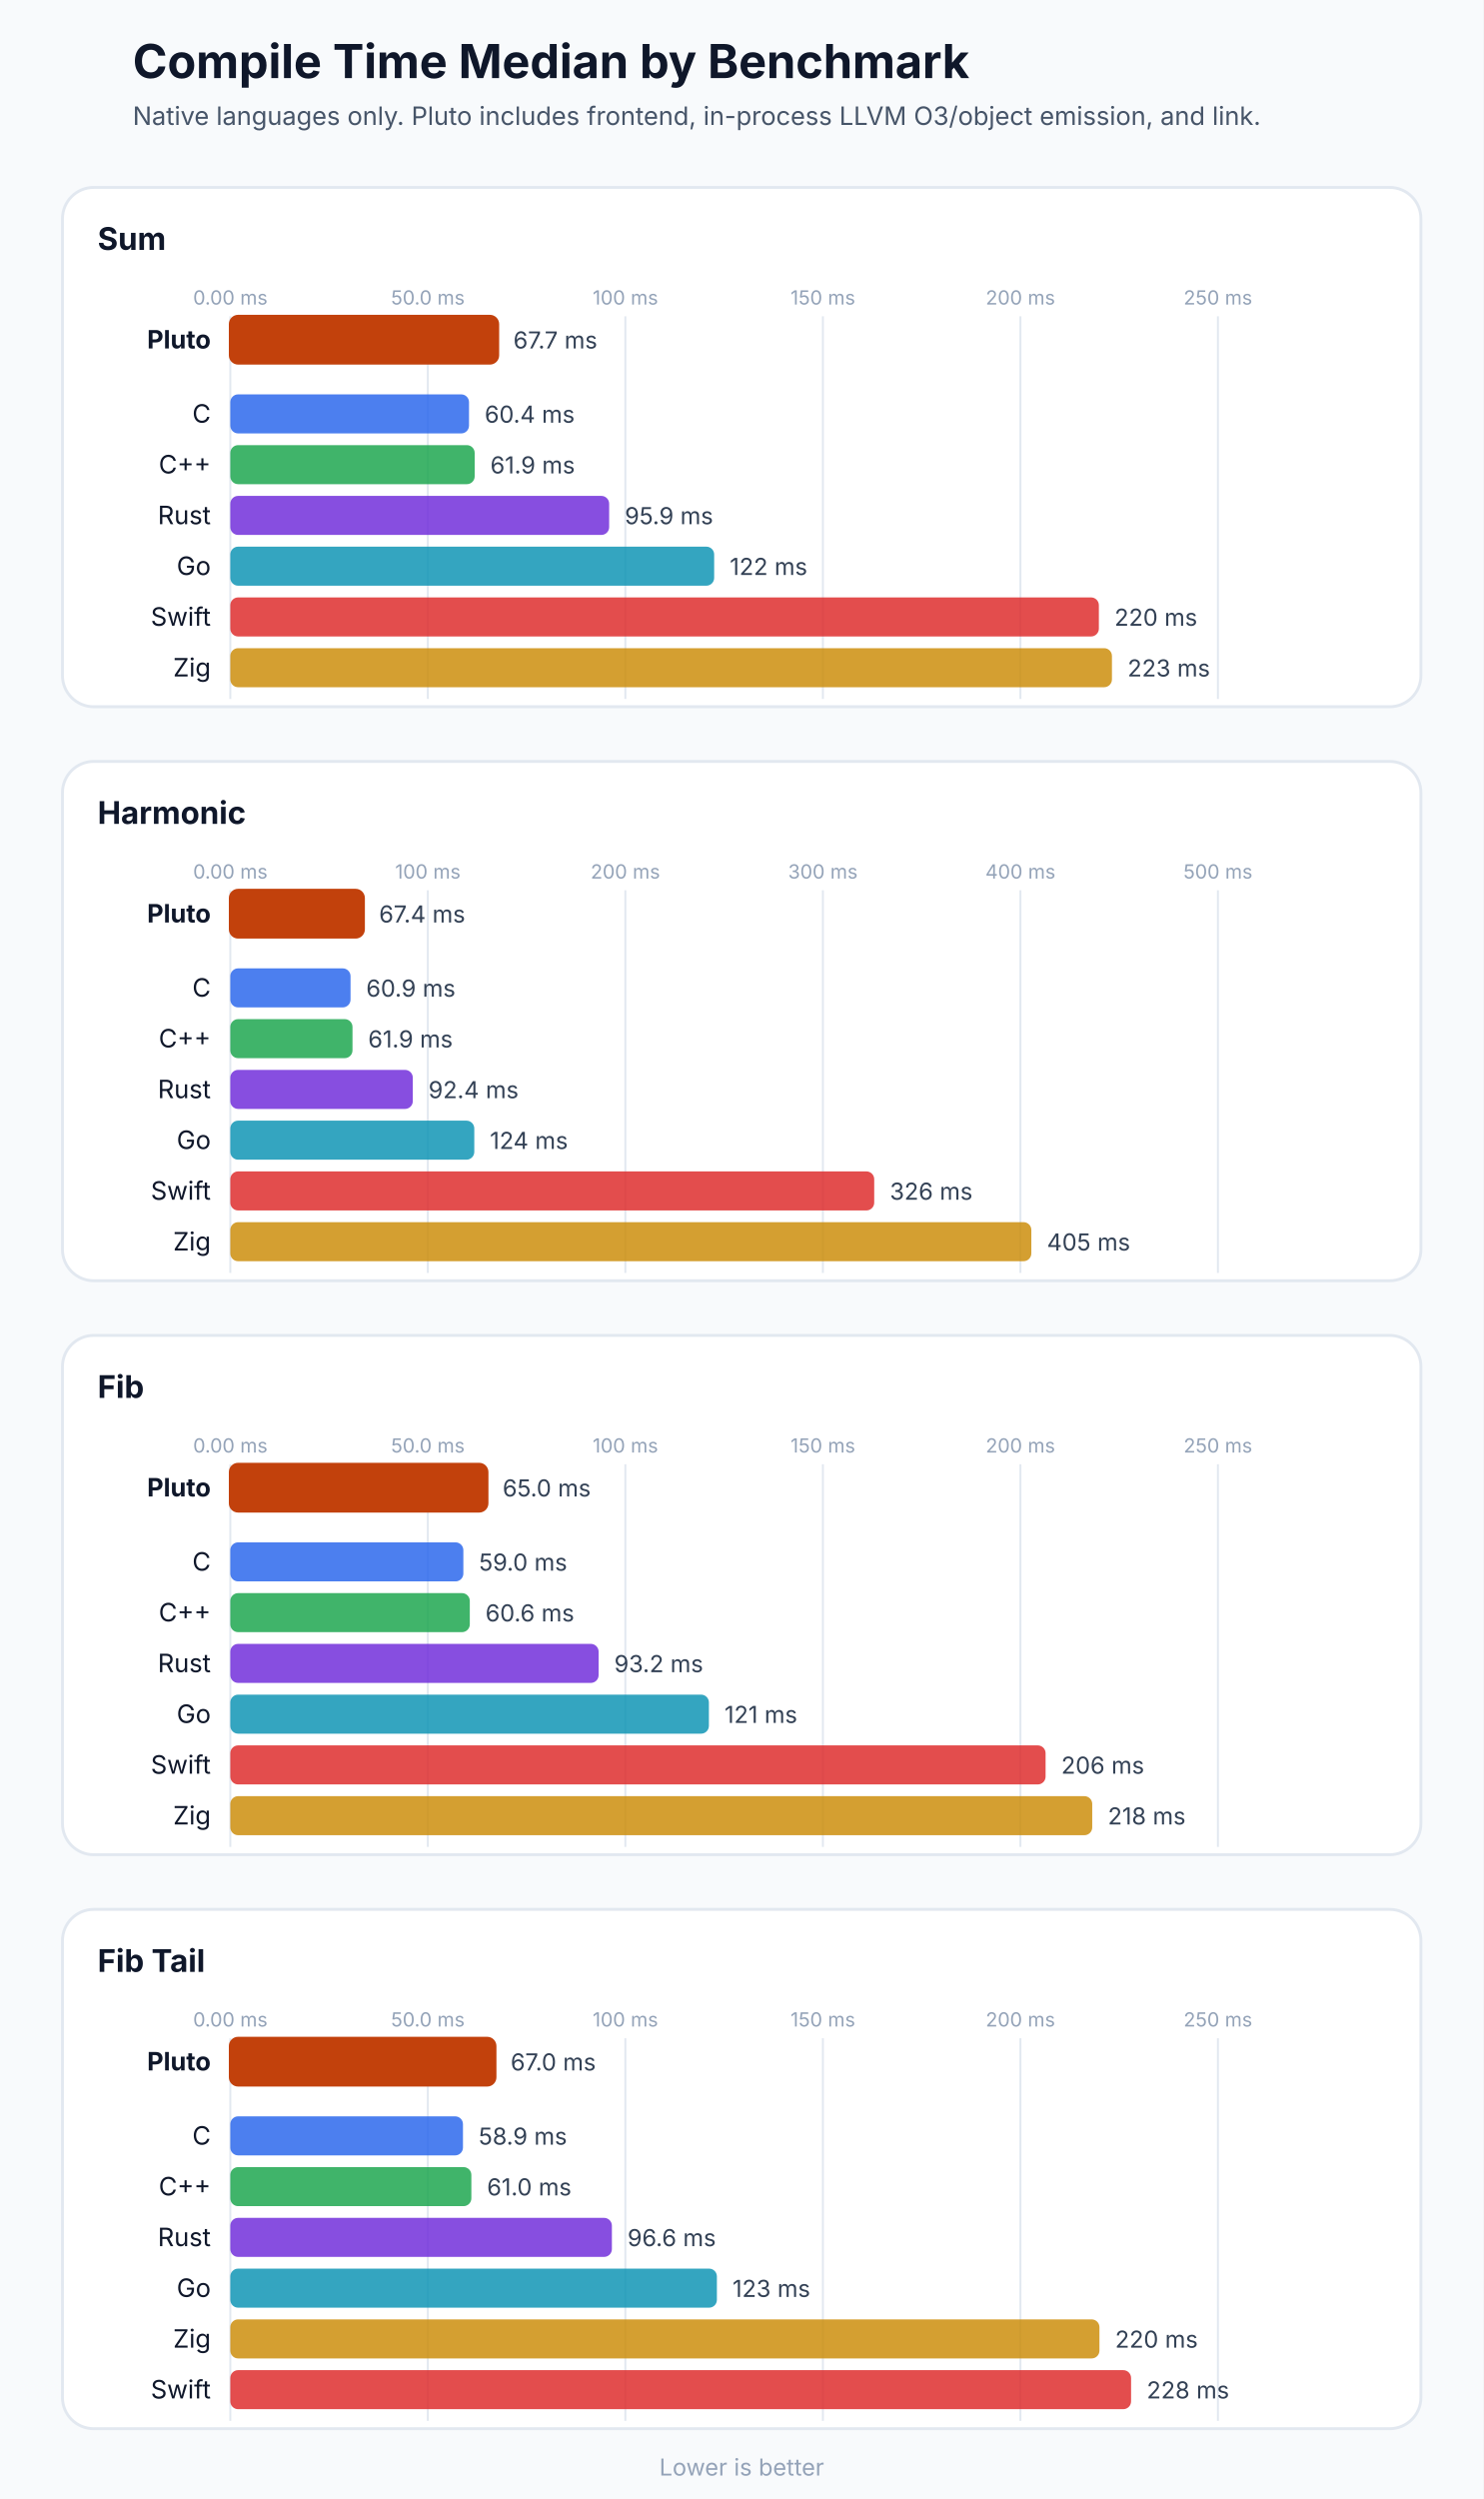
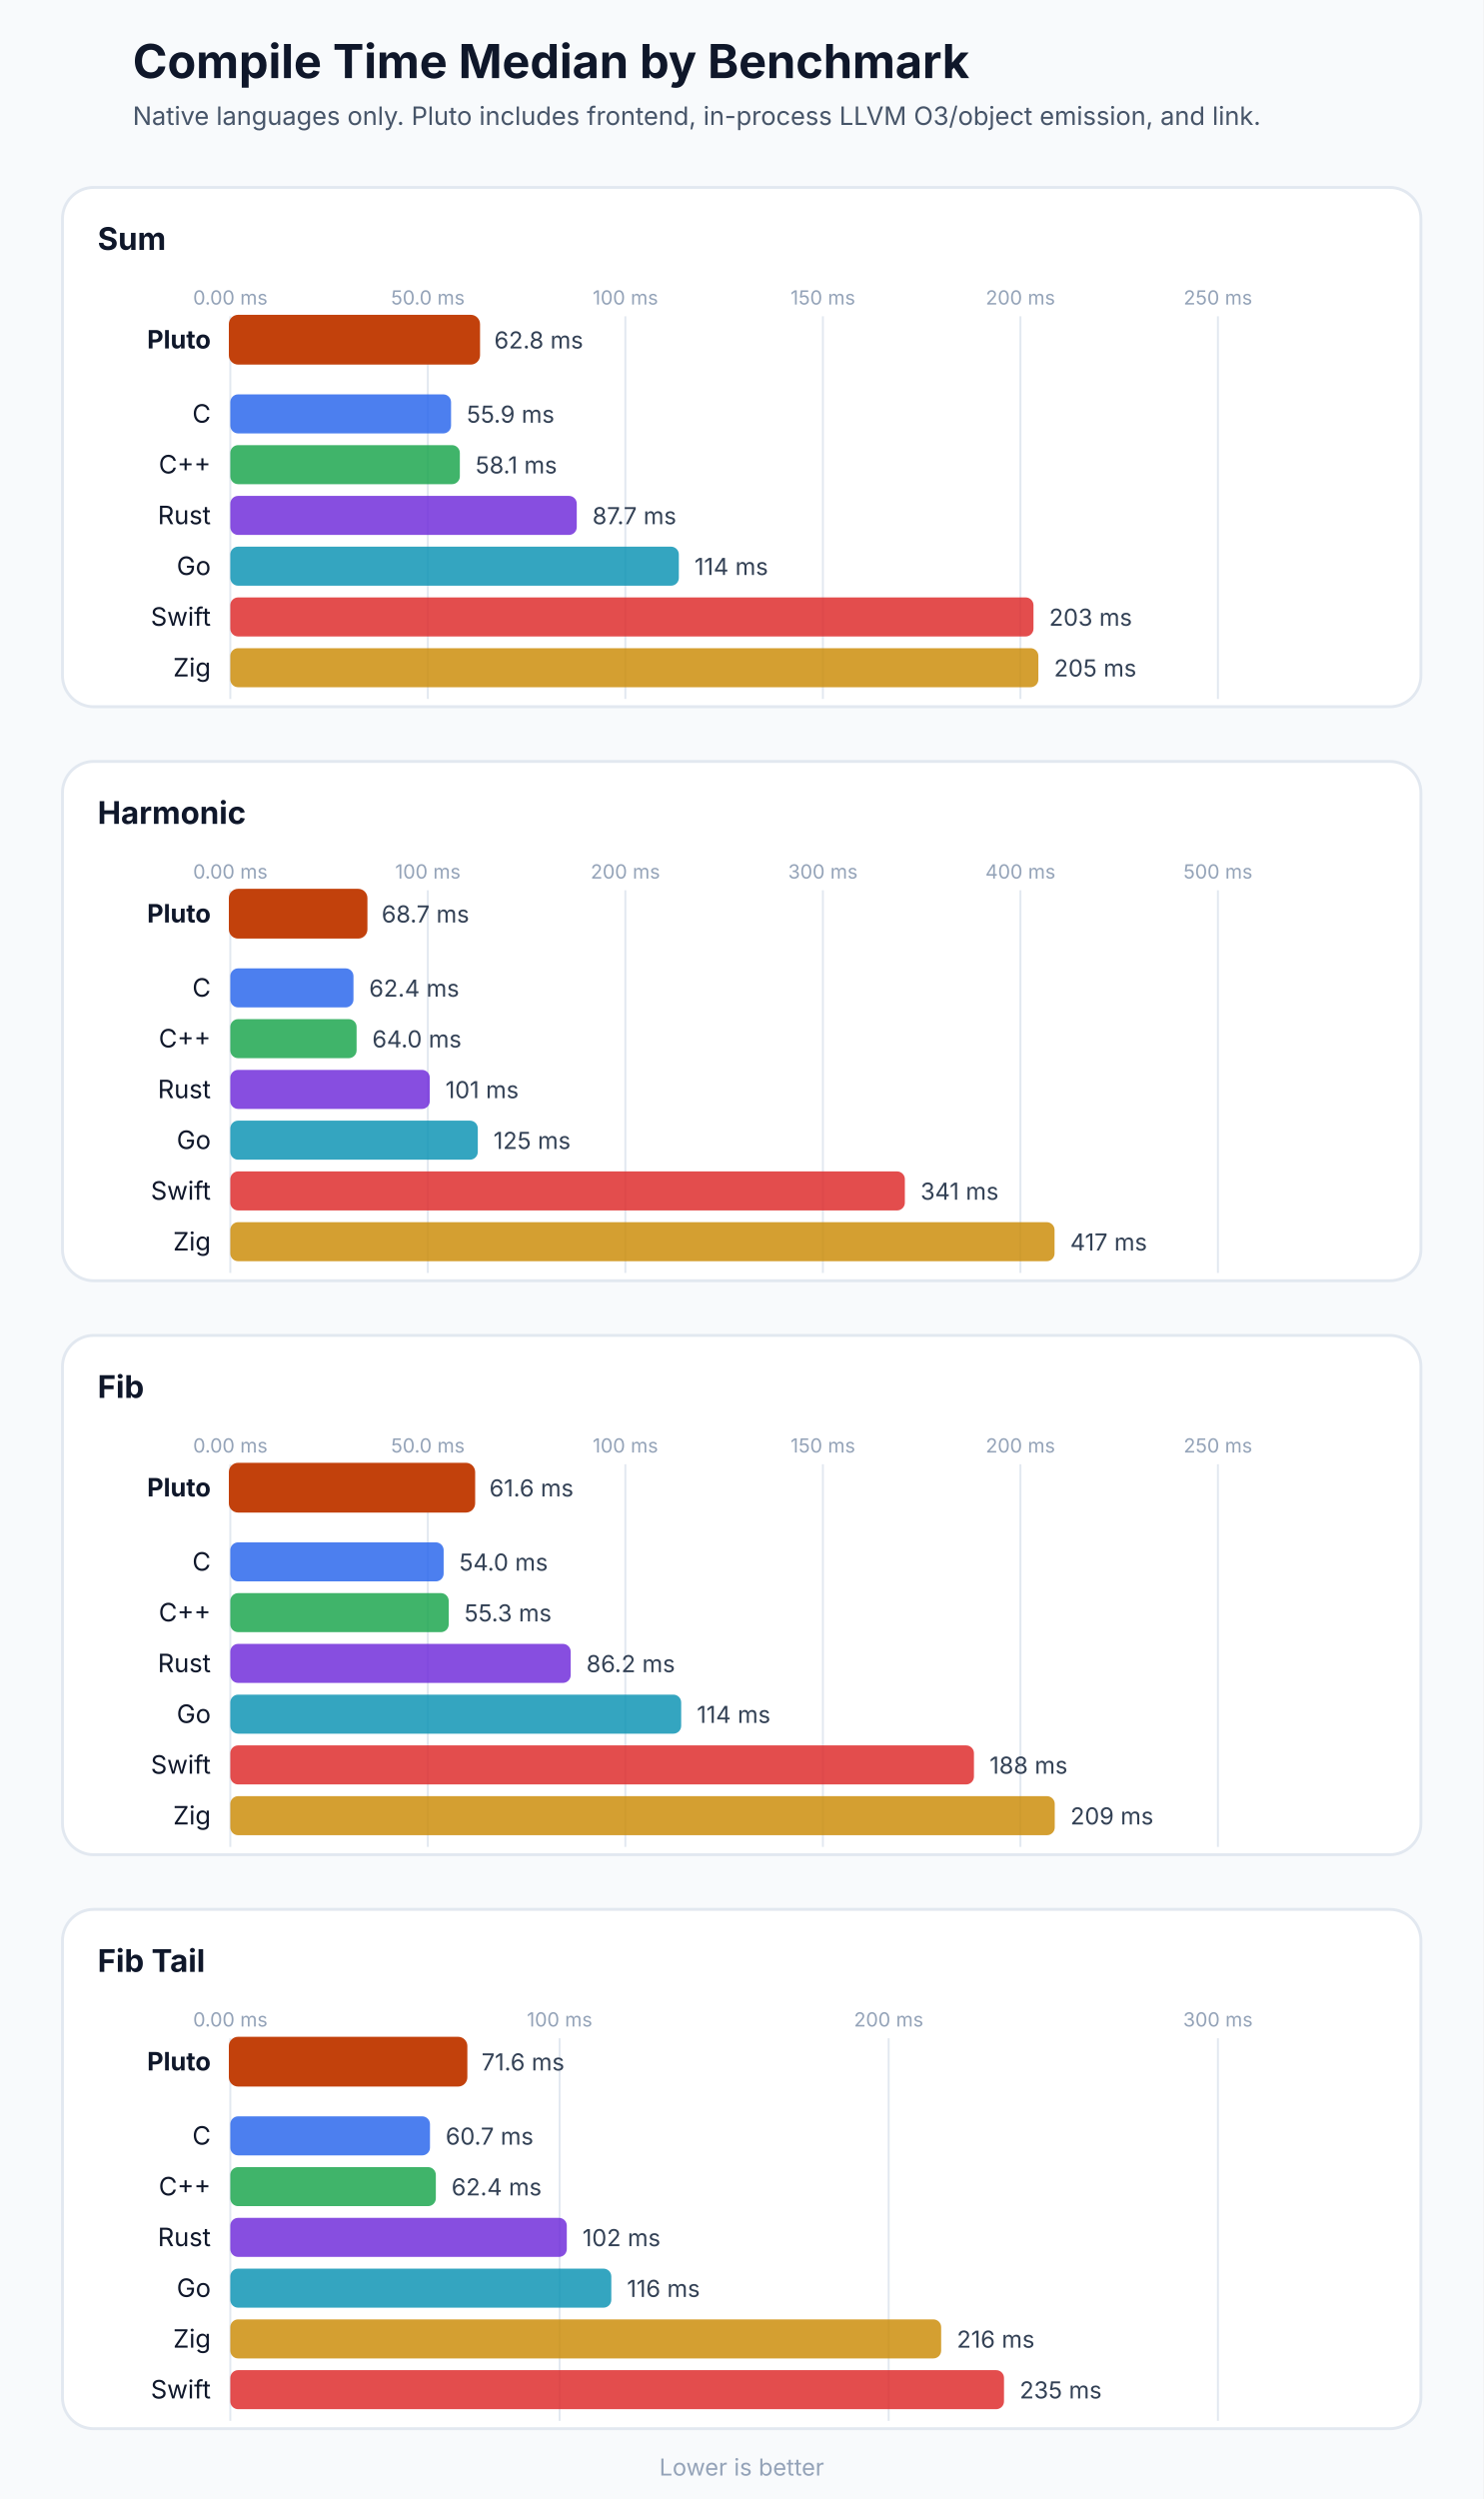
<svg xmlns="http://www.w3.org/2000/svg" width="760" height="1280" viewBox="0 0 760 1280" role="img" aria-labelledby="chart-title chart-desc">
  <rect width="760" height="1280" fill="#f8fafc" />
  <text x="68" y="40" fill="#0f172a" font-size="24" font-weight="700" font-family="ui-sans-serif, system-ui, -apple-system, BlinkMacSystemFont, sans-serif">Compile Time Median by Benchmark</text>
  <text x="68" y="64" fill="#475569" font-size="13" font-family="ui-sans-serif, system-ui, -apple-system, BlinkMacSystemFont, sans-serif">Native languages only. Pluto includes frontend, in-process LLVM O3/object emission, and link.</text>
  <rect x="32" y="96" width="696" height="266" rx="16" fill="#ffffff" stroke="#e2e8f0" stroke-width="1.5" />
  <text x="50" y="128" fill="#0f172a" font-size="16" font-weight="700" font-family="ui-sans-serif, system-ui, -apple-system, BlinkMacSystemFont, sans-serif">Sum</text>
  <line x1="118.0" y1="162" x2="118.0" y2="358" stroke="#e2e8f0" stroke-width="1" />
  <text x="118.0" y="156" text-anchor="middle" fill="#94a3b8" font-size="10" font-family="ui-sans-serif, system-ui, -apple-system, BlinkMacSystemFont, sans-serif">0.00 ms</text>
  <line x1="219.2" y1="162" x2="219.2" y2="358" stroke="#e2e8f0" stroke-width="1" />
  <text x="219.2" y="156" text-anchor="middle" fill="#94a3b8" font-size="10" font-family="ui-sans-serif, system-ui, -apple-system, BlinkMacSystemFont, sans-serif">50.0 ms</text>
  <line x1="320.4" y1="162" x2="320.4" y2="358" stroke="#e2e8f0" stroke-width="1" />
  <text x="320.4" y="156" text-anchor="middle" fill="#94a3b8" font-size="10" font-family="ui-sans-serif, system-ui, -apple-system, BlinkMacSystemFont, sans-serif">100 ms</text>
  <line x1="421.6" y1="162" x2="421.6" y2="358" stroke="#e2e8f0" stroke-width="1" />
  <text x="421.6" y="156" text-anchor="middle" fill="#94a3b8" font-size="10" font-family="ui-sans-serif, system-ui, -apple-system, BlinkMacSystemFont, sans-serif">150 ms</text>
  <line x1="522.8" y1="162" x2="522.8" y2="358" stroke="#e2e8f0" stroke-width="1" />
  <text x="522.8" y="156" text-anchor="middle" fill="#94a3b8" font-size="10" font-family="ui-sans-serif, system-ui, -apple-system, BlinkMacSystemFont, sans-serif">200 ms</text>
  <line x1="624.0" y1="162" x2="624.0" y2="358" stroke="#e2e8f0" stroke-width="1" />
  <text x="624.0" y="156" text-anchor="middle" fill="#94a3b8" font-size="10" font-family="ui-sans-serif, system-ui, -apple-system, BlinkMacSystemFont, sans-serif">250 ms</text>
  <text x="108" y="178.5" text-anchor="end" fill="#0f172a" font-size="13" font-weight="700" font-family="ui-sans-serif, system-ui, -apple-system, BlinkMacSystemFont, sans-serif">Pluto</text>
-   <rect x="118" y="162" width="137.0" height="24" rx="4" fill="#c2410c" fill-opacity="1.0" stroke="#c2410c" stroke-width="1.5" />
-   <text x="263.0" y="178.5" text-anchor="start" fill="#334155" font-size="12" font-family="ui-sans-serif, system-ui, -apple-system, BlinkMacSystemFont, sans-serif">67.7 ms</text>
+   <rect x="118" y="162" width="127.2" height="24" rx="4" fill="#c2410c" fill-opacity="1.0" stroke="#c2410c" stroke-width="1.5" />
+   <text x="253.2" y="178.5" text-anchor="start" fill="#334155" font-size="12" font-family="ui-sans-serif, system-ui, -apple-system, BlinkMacSystemFont, sans-serif">62.8 ms</text>
  <text x="108" y="216.5" text-anchor="end" fill="#0f172a" font-size="13" font-weight="400" font-family="ui-sans-serif, system-ui, -apple-system, BlinkMacSystemFont, sans-serif">C</text>
-   <rect x="118" y="202" width="122.3" height="20" rx="4" fill="#2563eb" fill-opacity="0.82" />
-   <text x="248.3" y="216.5" text-anchor="start" fill="#334155" font-size="12" font-family="ui-sans-serif, system-ui, -apple-system, BlinkMacSystemFont, sans-serif">60.4 ms</text>
+   <rect x="118" y="202" width="113.1" height="20" rx="4" fill="#2563eb" fill-opacity="0.82" />
+   <text x="239.1" y="216.5" text-anchor="start" fill="#334155" font-size="12" font-family="ui-sans-serif, system-ui, -apple-system, BlinkMacSystemFont, sans-serif">55.9 ms</text>
  <text x="108" y="242.5" text-anchor="end" fill="#0f172a" font-size="13" font-weight="400" font-family="ui-sans-serif, system-ui, -apple-system, BlinkMacSystemFont, sans-serif">C++</text>
-   <rect x="118" y="228" width="125.2" height="20" rx="4" fill="#16a34a" fill-opacity="0.82" />
-   <text x="251.2" y="242.5" text-anchor="start" fill="#334155" font-size="12" font-family="ui-sans-serif, system-ui, -apple-system, BlinkMacSystemFont, sans-serif">61.9 ms</text>
+   <rect x="118" y="228" width="117.6" height="20" rx="4" fill="#16a34a" fill-opacity="0.82" />
+   <text x="243.6" y="242.5" text-anchor="start" fill="#334155" font-size="12" font-family="ui-sans-serif, system-ui, -apple-system, BlinkMacSystemFont, sans-serif">58.1 ms</text>
  <text x="108" y="268.5" text-anchor="end" fill="#0f172a" font-size="13" font-weight="400" font-family="ui-sans-serif, system-ui, -apple-system, BlinkMacSystemFont, sans-serif">Rust</text>
-   <rect x="118" y="254" width="194.1" height="20" rx="4" fill="#6d28d9" fill-opacity="0.82" />
-   <text x="320.1" y="268.5" text-anchor="start" fill="#334155" font-size="12" font-family="ui-sans-serif, system-ui, -apple-system, BlinkMacSystemFont, sans-serif">95.9 ms</text>
+   <rect x="118" y="254" width="177.5" height="20" rx="4" fill="#6d28d9" fill-opacity="0.82" />
+   <text x="303.5" y="268.5" text-anchor="start" fill="#334155" font-size="12" font-family="ui-sans-serif, system-ui, -apple-system, BlinkMacSystemFont, sans-serif">87.7 ms</text>
  <text x="108" y="294.5" text-anchor="end" fill="#0f172a" font-size="13" font-weight="400" font-family="ui-sans-serif, system-ui, -apple-system, BlinkMacSystemFont, sans-serif">Go</text>
-   <rect x="118" y="280" width="247.9" height="20" rx="4" fill="#0891b2" fill-opacity="0.82" />
-   <text x="373.9" y="294.5" text-anchor="start" fill="#334155" font-size="12" font-family="ui-sans-serif, system-ui, -apple-system, BlinkMacSystemFont, sans-serif">122 ms</text>
+   <rect x="118" y="280" width="229.8" height="20" rx="4" fill="#0891b2" fill-opacity="0.82" />
+   <text x="355.8" y="294.5" text-anchor="start" fill="#334155" font-size="12" font-family="ui-sans-serif, system-ui, -apple-system, BlinkMacSystemFont, sans-serif">114 ms</text>
  <text x="108" y="320.5" text-anchor="end" fill="#0f172a" font-size="13" font-weight="400" font-family="ui-sans-serif, system-ui, -apple-system, BlinkMacSystemFont, sans-serif">Swift</text>
-   <rect x="118" y="306" width="445.0" height="20" rx="4" fill="#dc2626" fill-opacity="0.82" />
-   <text x="571.0" y="320.5" text-anchor="start" fill="#334155" font-size="12" font-family="ui-sans-serif, system-ui, -apple-system, BlinkMacSystemFont, sans-serif">220 ms</text>
+   <rect x="118" y="306" width="411.5" height="20" rx="4" fill="#dc2626" fill-opacity="0.82" />
+   <text x="537.5" y="320.5" text-anchor="start" fill="#334155" font-size="12" font-family="ui-sans-serif, system-ui, -apple-system, BlinkMacSystemFont, sans-serif">203 ms</text>
  <text x="108" y="346.5" text-anchor="end" fill="#0f172a" font-size="13" font-weight="400" font-family="ui-sans-serif, system-ui, -apple-system, BlinkMacSystemFont, sans-serif">Zig</text>
-   <rect x="118" y="332" width="451.7" height="20" rx="4" fill="#ca8a04" fill-opacity="0.82" />
-   <text x="577.7" y="346.5" text-anchor="start" fill="#334155" font-size="12" font-family="ui-sans-serif, system-ui, -apple-system, BlinkMacSystemFont, sans-serif">223 ms</text>
+   <rect x="118" y="332" width="414.0" height="20" rx="4" fill="#ca8a04" fill-opacity="0.82" />
+   <text x="540.0" y="346.5" text-anchor="start" fill="#334155" font-size="12" font-family="ui-sans-serif, system-ui, -apple-system, BlinkMacSystemFont, sans-serif">205 ms</text>
  <rect x="32" y="390" width="696" height="266" rx="16" fill="#ffffff" stroke="#e2e8f0" stroke-width="1.5" />
  <text x="50" y="422" fill="#0f172a" font-size="16" font-weight="700" font-family="ui-sans-serif, system-ui, -apple-system, BlinkMacSystemFont, sans-serif">Harmonic</text>
  <line x1="118.0" y1="456" x2="118.0" y2="652" stroke="#e2e8f0" stroke-width="1" />
  <text x="118.0" y="450" text-anchor="middle" fill="#94a3b8" font-size="10" font-family="ui-sans-serif, system-ui, -apple-system, BlinkMacSystemFont, sans-serif">0.00 ms</text>
  <line x1="219.2" y1="456" x2="219.2" y2="652" stroke="#e2e8f0" stroke-width="1" />
  <text x="219.2" y="450" text-anchor="middle" fill="#94a3b8" font-size="10" font-family="ui-sans-serif, system-ui, -apple-system, BlinkMacSystemFont, sans-serif">100 ms</text>
  <line x1="320.4" y1="456" x2="320.4" y2="652" stroke="#e2e8f0" stroke-width="1" />
  <text x="320.4" y="450" text-anchor="middle" fill="#94a3b8" font-size="10" font-family="ui-sans-serif, system-ui, -apple-system, BlinkMacSystemFont, sans-serif">200 ms</text>
  <line x1="421.6" y1="456" x2="421.6" y2="652" stroke="#e2e8f0" stroke-width="1" />
  <text x="421.6" y="450" text-anchor="middle" fill="#94a3b8" font-size="10" font-family="ui-sans-serif, system-ui, -apple-system, BlinkMacSystemFont, sans-serif">300 ms</text>
  <line x1="522.8" y1="456" x2="522.8" y2="652" stroke="#e2e8f0" stroke-width="1" />
  <text x="522.8" y="450" text-anchor="middle" fill="#94a3b8" font-size="10" font-family="ui-sans-serif, system-ui, -apple-system, BlinkMacSystemFont, sans-serif">400 ms</text>
  <line x1="624.0" y1="456" x2="624.0" y2="652" stroke="#e2e8f0" stroke-width="1" />
  <text x="624.0" y="450" text-anchor="middle" fill="#94a3b8" font-size="10" font-family="ui-sans-serif, system-ui, -apple-system, BlinkMacSystemFont, sans-serif">500 ms</text>
  <text x="108" y="472.5" text-anchor="end" fill="#0f172a" font-size="13" font-weight="700" font-family="ui-sans-serif, system-ui, -apple-system, BlinkMacSystemFont, sans-serif">Pluto</text>
-   <rect x="118" y="456" width="68.2" height="24" rx="4" fill="#c2410c" fill-opacity="1.0" stroke="#c2410c" stroke-width="1.5" />
-   <text x="194.2" y="472.5" text-anchor="start" fill="#334155" font-size="12" font-family="ui-sans-serif, system-ui, -apple-system, BlinkMacSystemFont, sans-serif">67.4 ms</text>
+   <rect x="118" y="456" width="69.5" height="24" rx="4" fill="#c2410c" fill-opacity="1.0" stroke="#c2410c" stroke-width="1.5" />
+   <text x="195.5" y="472.5" text-anchor="start" fill="#334155" font-size="12" font-family="ui-sans-serif, system-ui, -apple-system, BlinkMacSystemFont, sans-serif">68.7 ms</text>
  <text x="108" y="510.5" text-anchor="end" fill="#0f172a" font-size="13" font-weight="400" font-family="ui-sans-serif, system-ui, -apple-system, BlinkMacSystemFont, sans-serif">C</text>
-   <rect x="118" y="496" width="61.6" height="20" rx="4" fill="#2563eb" fill-opacity="0.82" />
-   <text x="187.6" y="510.5" text-anchor="start" fill="#334155" font-size="12" font-family="ui-sans-serif, system-ui, -apple-system, BlinkMacSystemFont, sans-serif">60.9 ms</text>
+   <rect x="118" y="496" width="63.1" height="20" rx="4" fill="#2563eb" fill-opacity="0.82" />
+   <text x="189.1" y="510.5" text-anchor="start" fill="#334155" font-size="12" font-family="ui-sans-serif, system-ui, -apple-system, BlinkMacSystemFont, sans-serif">62.4 ms</text>
  <text x="108" y="536.5" text-anchor="end" fill="#0f172a" font-size="13" font-weight="400" font-family="ui-sans-serif, system-ui, -apple-system, BlinkMacSystemFont, sans-serif">C++</text>
-   <rect x="118" y="522" width="62.6" height="20" rx="4" fill="#16a34a" fill-opacity="0.82" />
-   <text x="188.6" y="536.5" text-anchor="start" fill="#334155" font-size="12" font-family="ui-sans-serif, system-ui, -apple-system, BlinkMacSystemFont, sans-serif">61.9 ms</text>
+   <rect x="118" y="522" width="64.7" height="20" rx="4" fill="#16a34a" fill-opacity="0.82" />
+   <text x="190.7" y="536.5" text-anchor="start" fill="#334155" font-size="12" font-family="ui-sans-serif, system-ui, -apple-system, BlinkMacSystemFont, sans-serif">64.0 ms</text>
  <text x="108" y="562.5" text-anchor="end" fill="#0f172a" font-size="13" font-weight="400" font-family="ui-sans-serif, system-ui, -apple-system, BlinkMacSystemFont, sans-serif">Rust</text>
-   <rect x="118" y="548" width="93.5" height="20" rx="4" fill="#6d28d9" fill-opacity="0.82" />
-   <text x="219.5" y="562.5" text-anchor="start" fill="#334155" font-size="12" font-family="ui-sans-serif, system-ui, -apple-system, BlinkMacSystemFont, sans-serif">92.4 ms</text>
+   <rect x="118" y="548" width="102.2" height="20" rx="4" fill="#6d28d9" fill-opacity="0.82" />
+   <text x="228.2" y="562.5" text-anchor="start" fill="#334155" font-size="12" font-family="ui-sans-serif, system-ui, -apple-system, BlinkMacSystemFont, sans-serif">101 ms</text>
  <text x="108" y="588.5" text-anchor="end" fill="#0f172a" font-size="13" font-weight="400" font-family="ui-sans-serif, system-ui, -apple-system, BlinkMacSystemFont, sans-serif">Go</text>
-   <rect x="118" y="574" width="125.0" height="20" rx="4" fill="#0891b2" fill-opacity="0.82" />
-   <text x="251.0" y="588.5" text-anchor="start" fill="#334155" font-size="12" font-family="ui-sans-serif, system-ui, -apple-system, BlinkMacSystemFont, sans-serif">124 ms</text>
+   <rect x="118" y="574" width="126.8" height="20" rx="4" fill="#0891b2" fill-opacity="0.82" />
+   <text x="252.8" y="588.5" text-anchor="start" fill="#334155" font-size="12" font-family="ui-sans-serif, system-ui, -apple-system, BlinkMacSystemFont, sans-serif">125 ms</text>
  <text x="108" y="614.5" text-anchor="end" fill="#0f172a" font-size="13" font-weight="400" font-family="ui-sans-serif, system-ui, -apple-system, BlinkMacSystemFont, sans-serif">Swift</text>
-   <rect x="118" y="600" width="329.9" height="20" rx="4" fill="#dc2626" fill-opacity="0.82" />
-   <text x="455.9" y="614.5" text-anchor="start" fill="#334155" font-size="12" font-family="ui-sans-serif, system-ui, -apple-system, BlinkMacSystemFont, sans-serif">326 ms</text>
+   <rect x="118" y="600" width="345.6" height="20" rx="4" fill="#dc2626" fill-opacity="0.82" />
+   <text x="471.6" y="614.5" text-anchor="start" fill="#334155" font-size="12" font-family="ui-sans-serif, system-ui, -apple-system, BlinkMacSystemFont, sans-serif">341 ms</text>
  <text x="108" y="640.5" text-anchor="end" fill="#0f172a" font-size="13" font-weight="400" font-family="ui-sans-serif, system-ui, -apple-system, BlinkMacSystemFont, sans-serif">Zig</text>
-   <rect x="118" y="626" width="410.4" height="20" rx="4" fill="#ca8a04" fill-opacity="0.82" />
-   <text x="536.4" y="640.5" text-anchor="start" fill="#334155" font-size="12" font-family="ui-sans-serif, system-ui, -apple-system, BlinkMacSystemFont, sans-serif">405 ms</text>
+   <rect x="118" y="626" width="422.3" height="20" rx="4" fill="#ca8a04" fill-opacity="0.82" />
+   <text x="548.3" y="640.5" text-anchor="start" fill="#334155" font-size="12" font-family="ui-sans-serif, system-ui, -apple-system, BlinkMacSystemFont, sans-serif">417 ms</text>
  <rect x="32" y="684" width="696" height="266" rx="16" fill="#ffffff" stroke="#e2e8f0" stroke-width="1.5" />
  <text x="50" y="716" fill="#0f172a" font-size="16" font-weight="700" font-family="ui-sans-serif, system-ui, -apple-system, BlinkMacSystemFont, sans-serif">Fib</text>
  <line x1="118.0" y1="750" x2="118.0" y2="946" stroke="#e2e8f0" stroke-width="1" />
  <text x="118.0" y="744" text-anchor="middle" fill="#94a3b8" font-size="10" font-family="ui-sans-serif, system-ui, -apple-system, BlinkMacSystemFont, sans-serif">0.00 ms</text>
  <line x1="219.2" y1="750" x2="219.2" y2="946" stroke="#e2e8f0" stroke-width="1" />
  <text x="219.2" y="744" text-anchor="middle" fill="#94a3b8" font-size="10" font-family="ui-sans-serif, system-ui, -apple-system, BlinkMacSystemFont, sans-serif">50.0 ms</text>
  <line x1="320.4" y1="750" x2="320.4" y2="946" stroke="#e2e8f0" stroke-width="1" />
  <text x="320.4" y="744" text-anchor="middle" fill="#94a3b8" font-size="10" font-family="ui-sans-serif, system-ui, -apple-system, BlinkMacSystemFont, sans-serif">100 ms</text>
  <line x1="421.6" y1="750" x2="421.6" y2="946" stroke="#e2e8f0" stroke-width="1" />
  <text x="421.6" y="744" text-anchor="middle" fill="#94a3b8" font-size="10" font-family="ui-sans-serif, system-ui, -apple-system, BlinkMacSystemFont, sans-serif">150 ms</text>
  <line x1="522.8" y1="750" x2="522.8" y2="946" stroke="#e2e8f0" stroke-width="1" />
  <text x="522.8" y="744" text-anchor="middle" fill="#94a3b8" font-size="10" font-family="ui-sans-serif, system-ui, -apple-system, BlinkMacSystemFont, sans-serif">200 ms</text>
  <line x1="624.0" y1="750" x2="624.0" y2="946" stroke="#e2e8f0" stroke-width="1" />
  <text x="624.0" y="744" text-anchor="middle" fill="#94a3b8" font-size="10" font-family="ui-sans-serif, system-ui, -apple-system, BlinkMacSystemFont, sans-serif">250 ms</text>
  <text x="108" y="766.5" text-anchor="end" fill="#0f172a" font-size="13" font-weight="700" font-family="ui-sans-serif, system-ui, -apple-system, BlinkMacSystemFont, sans-serif">Pluto</text>
-   <rect x="118" y="750" width="131.5" height="24" rx="4" fill="#c2410c" fill-opacity="1.0" stroke="#c2410c" stroke-width="1.5" />
-   <text x="257.5" y="766.5" text-anchor="start" fill="#334155" font-size="12" font-family="ui-sans-serif, system-ui, -apple-system, BlinkMacSystemFont, sans-serif">65.0 ms</text>
+   <rect x="118" y="750" width="124.7" height="24" rx="4" fill="#c2410c" fill-opacity="1.0" stroke="#c2410c" stroke-width="1.5" />
+   <text x="250.7" y="766.5" text-anchor="start" fill="#334155" font-size="12" font-family="ui-sans-serif, system-ui, -apple-system, BlinkMacSystemFont, sans-serif">61.6 ms</text>
  <text x="108" y="804.5" text-anchor="end" fill="#0f172a" font-size="13" font-weight="400" font-family="ui-sans-serif, system-ui, -apple-system, BlinkMacSystemFont, sans-serif">C</text>
-   <rect x="118" y="790" width="119.4" height="20" rx="4" fill="#2563eb" fill-opacity="0.82" />
-   <text x="245.4" y="804.5" text-anchor="start" fill="#334155" font-size="12" font-family="ui-sans-serif, system-ui, -apple-system, BlinkMacSystemFont, sans-serif">59.0 ms</text>
+   <rect x="118" y="790" width="109.3" height="20" rx="4" fill="#2563eb" fill-opacity="0.82" />
+   <text x="235.3" y="804.5" text-anchor="start" fill="#334155" font-size="12" font-family="ui-sans-serif, system-ui, -apple-system, BlinkMacSystemFont, sans-serif">54.0 ms</text>
  <text x="108" y="830.5" text-anchor="end" fill="#0f172a" font-size="13" font-weight="400" font-family="ui-sans-serif, system-ui, -apple-system, BlinkMacSystemFont, sans-serif">C++</text>
-   <rect x="118" y="816" width="122.7" height="20" rx="4" fill="#16a34a" fill-opacity="0.82" />
-   <text x="248.7" y="830.5" text-anchor="start" fill="#334155" font-size="12" font-family="ui-sans-serif, system-ui, -apple-system, BlinkMacSystemFont, sans-serif">60.6 ms</text>
+   <rect x="118" y="816" width="111.9" height="20" rx="4" fill="#16a34a" fill-opacity="0.82" />
+   <text x="237.9" y="830.5" text-anchor="start" fill="#334155" font-size="12" font-family="ui-sans-serif, system-ui, -apple-system, BlinkMacSystemFont, sans-serif">55.3 ms</text>
  <text x="108" y="856.5" text-anchor="end" fill="#0f172a" font-size="13" font-weight="400" font-family="ui-sans-serif, system-ui, -apple-system, BlinkMacSystemFont, sans-serif">Rust</text>
-   <rect x="118" y="842" width="188.7" height="20" rx="4" fill="#6d28d9" fill-opacity="0.82" />
-   <text x="314.7" y="856.5" text-anchor="start" fill="#334155" font-size="12" font-family="ui-sans-serif, system-ui, -apple-system, BlinkMacSystemFont, sans-serif">93.2 ms</text>
+   <rect x="118" y="842" width="174.4" height="20" rx="4" fill="#6d28d9" fill-opacity="0.82" />
+   <text x="300.4" y="856.5" text-anchor="start" fill="#334155" font-size="12" font-family="ui-sans-serif, system-ui, -apple-system, BlinkMacSystemFont, sans-serif">86.2 ms</text>
  <text x="108" y="882.5" text-anchor="end" fill="#0f172a" font-size="13" font-weight="400" font-family="ui-sans-serif, system-ui, -apple-system, BlinkMacSystemFont, sans-serif">Go</text>
-   <rect x="118" y="868" width="245.2" height="20" rx="4" fill="#0891b2" fill-opacity="0.82" />
-   <text x="371.2" y="882.5" text-anchor="start" fill="#334155" font-size="12" font-family="ui-sans-serif, system-ui, -apple-system, BlinkMacSystemFont, sans-serif">121 ms</text>
+   <rect x="118" y="868" width="231.0" height="20" rx="4" fill="#0891b2" fill-opacity="0.82" />
+   <text x="357.0" y="882.5" text-anchor="start" fill="#334155" font-size="12" font-family="ui-sans-serif, system-ui, -apple-system, BlinkMacSystemFont, sans-serif">114 ms</text>
  <text x="108" y="908.5" text-anchor="end" fill="#0f172a" font-size="13" font-weight="400" font-family="ui-sans-serif, system-ui, -apple-system, BlinkMacSystemFont, sans-serif">Swift</text>
-   <rect x="118" y="894" width="417.7" height="20" rx="4" fill="#dc2626" fill-opacity="0.82" />
-   <text x="543.7" y="908.5" text-anchor="start" fill="#334155" font-size="12" font-family="ui-sans-serif, system-ui, -apple-system, BlinkMacSystemFont, sans-serif">206 ms</text>
+   <rect x="118" y="894" width="381.0" height="20" rx="4" fill="#dc2626" fill-opacity="0.82" />
+   <text x="507.0" y="908.5" text-anchor="start" fill="#334155" font-size="12" font-family="ui-sans-serif, system-ui, -apple-system, BlinkMacSystemFont, sans-serif">188 ms</text>
  <text x="108" y="934.5" text-anchor="end" fill="#0f172a" font-size="13" font-weight="400" font-family="ui-sans-serif, system-ui, -apple-system, BlinkMacSystemFont, sans-serif">Zig</text>
-   <rect x="118" y="920" width="441.6" height="20" rx="4" fill="#ca8a04" fill-opacity="0.82" />
-   <text x="567.6" y="934.5" text-anchor="start" fill="#334155" font-size="12" font-family="ui-sans-serif, system-ui, -apple-system, BlinkMacSystemFont, sans-serif">218 ms</text>
+   <rect x="118" y="920" width="422.4" height="20" rx="4" fill="#ca8a04" fill-opacity="0.82" />
+   <text x="548.4" y="934.5" text-anchor="start" fill="#334155" font-size="12" font-family="ui-sans-serif, system-ui, -apple-system, BlinkMacSystemFont, sans-serif">209 ms</text>
  <rect x="32" y="978" width="696" height="266" rx="16" fill="#ffffff" stroke="#e2e8f0" stroke-width="1.5" />
  <text x="50" y="1010" fill="#0f172a" font-size="16" font-weight="700" font-family="ui-sans-serif, system-ui, -apple-system, BlinkMacSystemFont, sans-serif">Fib Tail</text>
  <line x1="118.0" y1="1044" x2="118.0" y2="1240" stroke="#e2e8f0" stroke-width="1" />
  <text x="118.0" y="1038" text-anchor="middle" fill="#94a3b8" font-size="10" font-family="ui-sans-serif, system-ui, -apple-system, BlinkMacSystemFont, sans-serif">0.00 ms</text>
-   <line x1="219.2" y1="1044" x2="219.2" y2="1240" stroke="#e2e8f0" stroke-width="1" />
-   <text x="219.2" y="1038" text-anchor="middle" fill="#94a3b8" font-size="10" font-family="ui-sans-serif, system-ui, -apple-system, BlinkMacSystemFont, sans-serif">50.0 ms</text>
-   <line x1="320.4" y1="1044" x2="320.4" y2="1240" stroke="#e2e8f0" stroke-width="1" />
-   <text x="320.4" y="1038" text-anchor="middle" fill="#94a3b8" font-size="10" font-family="ui-sans-serif, system-ui, -apple-system, BlinkMacSystemFont, sans-serif">100 ms</text>
-   <line x1="421.6" y1="1044" x2="421.6" y2="1240" stroke="#e2e8f0" stroke-width="1" />
-   <text x="421.6" y="1038" text-anchor="middle" fill="#94a3b8" font-size="10" font-family="ui-sans-serif, system-ui, -apple-system, BlinkMacSystemFont, sans-serif">150 ms</text>
-   <line x1="522.8" y1="1044" x2="522.8" y2="1240" stroke="#e2e8f0" stroke-width="1" />
-   <text x="522.8" y="1038" text-anchor="middle" fill="#94a3b8" font-size="10" font-family="ui-sans-serif, system-ui, -apple-system, BlinkMacSystemFont, sans-serif">200 ms</text>
+   <line x1="286.7" y1="1044" x2="286.7" y2="1240" stroke="#e2e8f0" stroke-width="1" />
+   <text x="286.7" y="1038" text-anchor="middle" fill="#94a3b8" font-size="10" font-family="ui-sans-serif, system-ui, -apple-system, BlinkMacSystemFont, sans-serif">100 ms</text>
+   <line x1="455.3" y1="1044" x2="455.3" y2="1240" stroke="#e2e8f0" stroke-width="1" />
+   <text x="455.3" y="1038" text-anchor="middle" fill="#94a3b8" font-size="10" font-family="ui-sans-serif, system-ui, -apple-system, BlinkMacSystemFont, sans-serif">200 ms</text>
  <line x1="624.0" y1="1044" x2="624.0" y2="1240" stroke="#e2e8f0" stroke-width="1" />
-   <text x="624.0" y="1038" text-anchor="middle" fill="#94a3b8" font-size="10" font-family="ui-sans-serif, system-ui, -apple-system, BlinkMacSystemFont, sans-serif">250 ms</text>
+   <text x="624.0" y="1038" text-anchor="middle" fill="#94a3b8" font-size="10" font-family="ui-sans-serif, system-ui, -apple-system, BlinkMacSystemFont, sans-serif">300 ms</text>
  <text x="108" y="1060.5" text-anchor="end" fill="#0f172a" font-size="13" font-weight="700" font-family="ui-sans-serif, system-ui, -apple-system, BlinkMacSystemFont, sans-serif">Pluto</text>
-   <rect x="118" y="1044" width="135.6" height="24" rx="4" fill="#c2410c" fill-opacity="1.0" stroke="#c2410c" stroke-width="1.5" />
-   <text x="261.6" y="1060.5" text-anchor="start" fill="#334155" font-size="12" font-family="ui-sans-serif, system-ui, -apple-system, BlinkMacSystemFont, sans-serif">67.0 ms</text>
+   <rect x="118" y="1044" width="120.7" height="24" rx="4" fill="#c2410c" fill-opacity="1.0" stroke="#c2410c" stroke-width="1.5" />
+   <text x="246.7" y="1060.5" text-anchor="start" fill="#334155" font-size="12" font-family="ui-sans-serif, system-ui, -apple-system, BlinkMacSystemFont, sans-serif">71.6 ms</text>
  <text x="108" y="1098.5" text-anchor="end" fill="#0f172a" font-size="13" font-weight="400" font-family="ui-sans-serif, system-ui, -apple-system, BlinkMacSystemFont, sans-serif">C</text>
-   <rect x="118" y="1084" width="119.2" height="20" rx="4" fill="#2563eb" fill-opacity="0.82" />
-   <text x="245.2" y="1098.5" text-anchor="start" fill="#334155" font-size="12" font-family="ui-sans-serif, system-ui, -apple-system, BlinkMacSystemFont, sans-serif">58.9 ms</text>
+   <rect x="118" y="1084" width="102.3" height="20" rx="4" fill="#2563eb" fill-opacity="0.82" />
+   <text x="228.3" y="1098.5" text-anchor="start" fill="#334155" font-size="12" font-family="ui-sans-serif, system-ui, -apple-system, BlinkMacSystemFont, sans-serif">60.7 ms</text>
  <text x="108" y="1124.5" text-anchor="end" fill="#0f172a" font-size="13" font-weight="400" font-family="ui-sans-serif, system-ui, -apple-system, BlinkMacSystemFont, sans-serif">C++</text>
-   <rect x="118" y="1110" width="123.5" height="20" rx="4" fill="#16a34a" fill-opacity="0.82" />
-   <text x="249.5" y="1124.5" text-anchor="start" fill="#334155" font-size="12" font-family="ui-sans-serif, system-ui, -apple-system, BlinkMacSystemFont, sans-serif">61.0 ms</text>
+   <rect x="118" y="1110" width="105.3" height="20" rx="4" fill="#16a34a" fill-opacity="0.82" />
+   <text x="231.3" y="1124.5" text-anchor="start" fill="#334155" font-size="12" font-family="ui-sans-serif, system-ui, -apple-system, BlinkMacSystemFont, sans-serif">62.4 ms</text>
  <text x="108" y="1150.5" text-anchor="end" fill="#0f172a" font-size="13" font-weight="400" font-family="ui-sans-serif, system-ui, -apple-system, BlinkMacSystemFont, sans-serif">Rust</text>
-   <rect x="118" y="1136" width="195.5" height="20" rx="4" fill="#6d28d9" fill-opacity="0.82" />
-   <text x="321.5" y="1150.5" text-anchor="start" fill="#334155" font-size="12" font-family="ui-sans-serif, system-ui, -apple-system, BlinkMacSystemFont, sans-serif">96.6 ms</text>
+   <rect x="118" y="1136" width="172.4" height="20" rx="4" fill="#6d28d9" fill-opacity="0.82" />
+   <text x="298.4" y="1150.5" text-anchor="start" fill="#334155" font-size="12" font-family="ui-sans-serif, system-ui, -apple-system, BlinkMacSystemFont, sans-serif">102 ms</text>
  <text x="108" y="1176.5" text-anchor="end" fill="#0f172a" font-size="13" font-weight="400" font-family="ui-sans-serif, system-ui, -apple-system, BlinkMacSystemFont, sans-serif">Go</text>
-   <rect x="118" y="1162" width="249.3" height="20" rx="4" fill="#0891b2" fill-opacity="0.82" />
-   <text x="375.3" y="1176.5" text-anchor="start" fill="#334155" font-size="12" font-family="ui-sans-serif, system-ui, -apple-system, BlinkMacSystemFont, sans-serif">123 ms</text>
+   <rect x="118" y="1162" width="195.2" height="20" rx="4" fill="#0891b2" fill-opacity="0.82" />
+   <text x="321.2" y="1176.5" text-anchor="start" fill="#334155" font-size="12" font-family="ui-sans-serif, system-ui, -apple-system, BlinkMacSystemFont, sans-serif">116 ms</text>
  <text x="108" y="1202.5" text-anchor="end" fill="#0f172a" font-size="13" font-weight="400" font-family="ui-sans-serif, system-ui, -apple-system, BlinkMacSystemFont, sans-serif">Zig</text>
-   <rect x="118" y="1188" width="445.3" height="20" rx="4" fill="#ca8a04" fill-opacity="0.82" />
-   <text x="571.3" y="1202.5" text-anchor="start" fill="#334155" font-size="12" font-family="ui-sans-serif, system-ui, -apple-system, BlinkMacSystemFont, sans-serif">220 ms</text>
+   <rect x="118" y="1188" width="364.2" height="20" rx="4" fill="#ca8a04" fill-opacity="0.82" />
+   <text x="490.2" y="1202.5" text-anchor="start" fill="#334155" font-size="12" font-family="ui-sans-serif, system-ui, -apple-system, BlinkMacSystemFont, sans-serif">216 ms</text>
  <text x="108" y="1228.5" text-anchor="end" fill="#0f172a" font-size="13" font-weight="400" font-family="ui-sans-serif, system-ui, -apple-system, BlinkMacSystemFont, sans-serif">Swift</text>
-   <rect x="118" y="1214" width="461.5" height="20" rx="4" fill="#dc2626" fill-opacity="0.82" />
-   <text x="587.5" y="1228.5" text-anchor="start" fill="#334155" font-size="12" font-family="ui-sans-serif, system-ui, -apple-system, BlinkMacSystemFont, sans-serif">228 ms</text>
+   <rect x="118" y="1214" width="396.4" height="20" rx="4" fill="#dc2626" fill-opacity="0.82" />
+   <text x="522.4" y="1228.5" text-anchor="start" fill="#334155" font-size="12" font-family="ui-sans-serif, system-ui, -apple-system, BlinkMacSystemFont, sans-serif">235 ms</text>
  <text x="380.0" y="1268" text-anchor="middle" fill="#94a3b8" font-size="12" font-family="ui-sans-serif, system-ui, -apple-system, BlinkMacSystemFont, sans-serif">Lower is better</text>
</svg>
